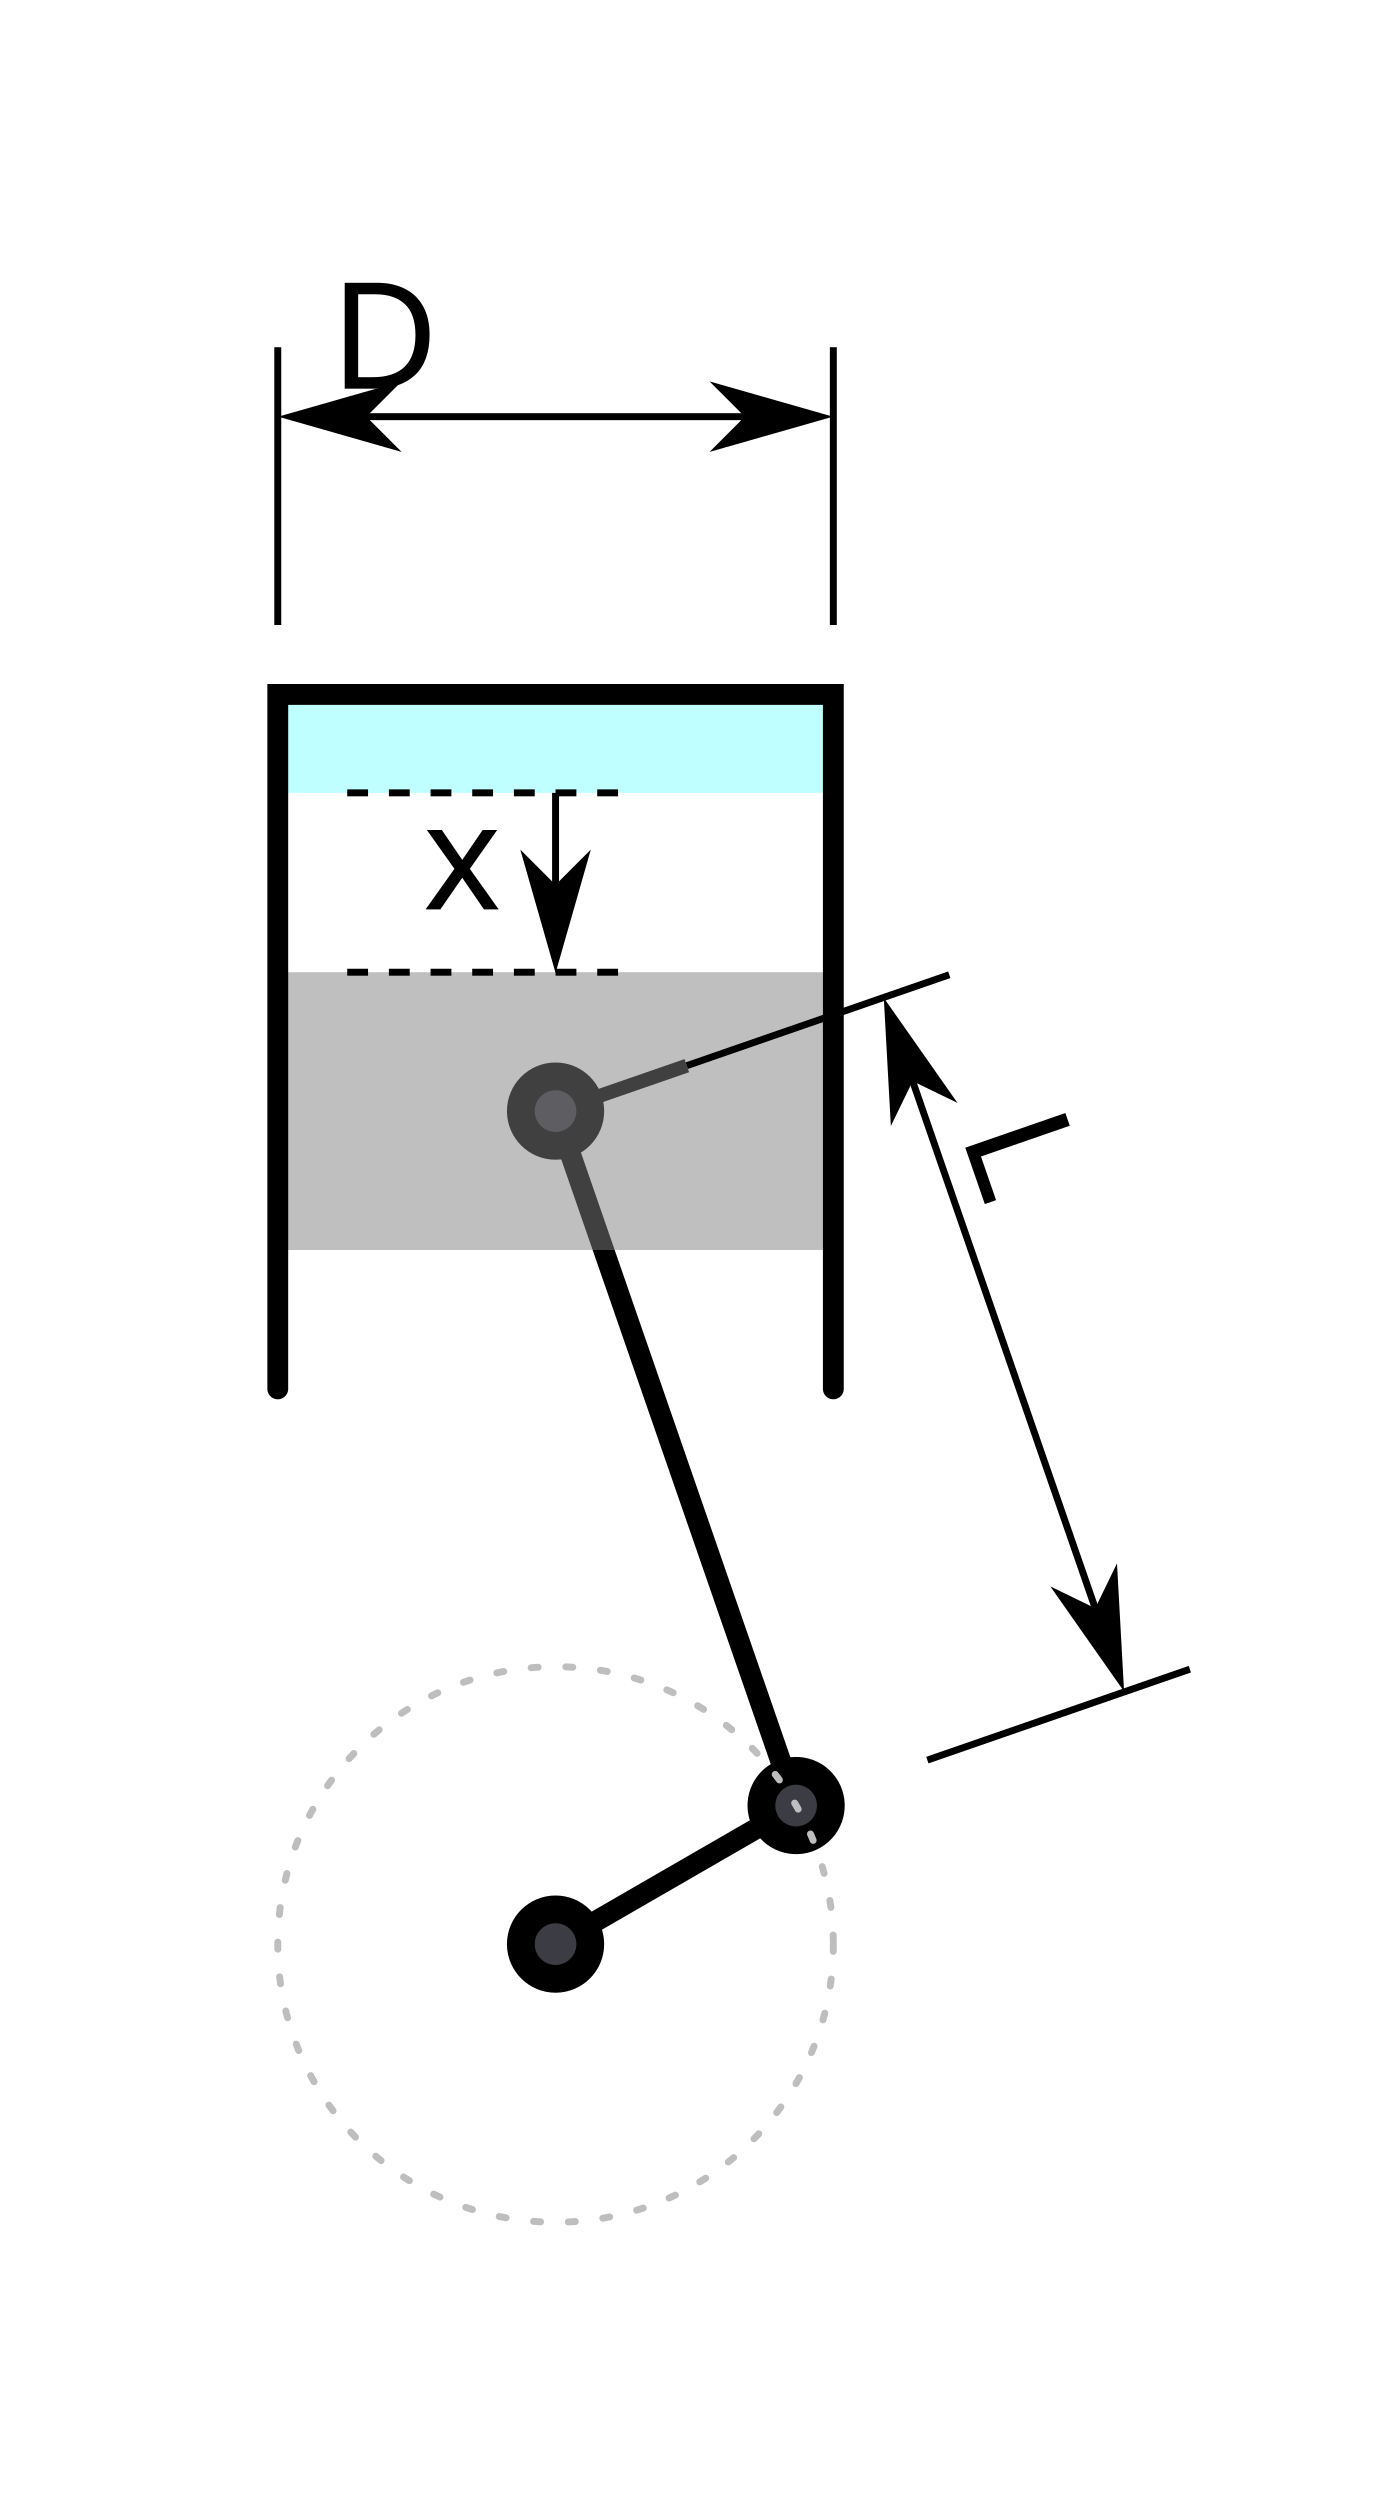
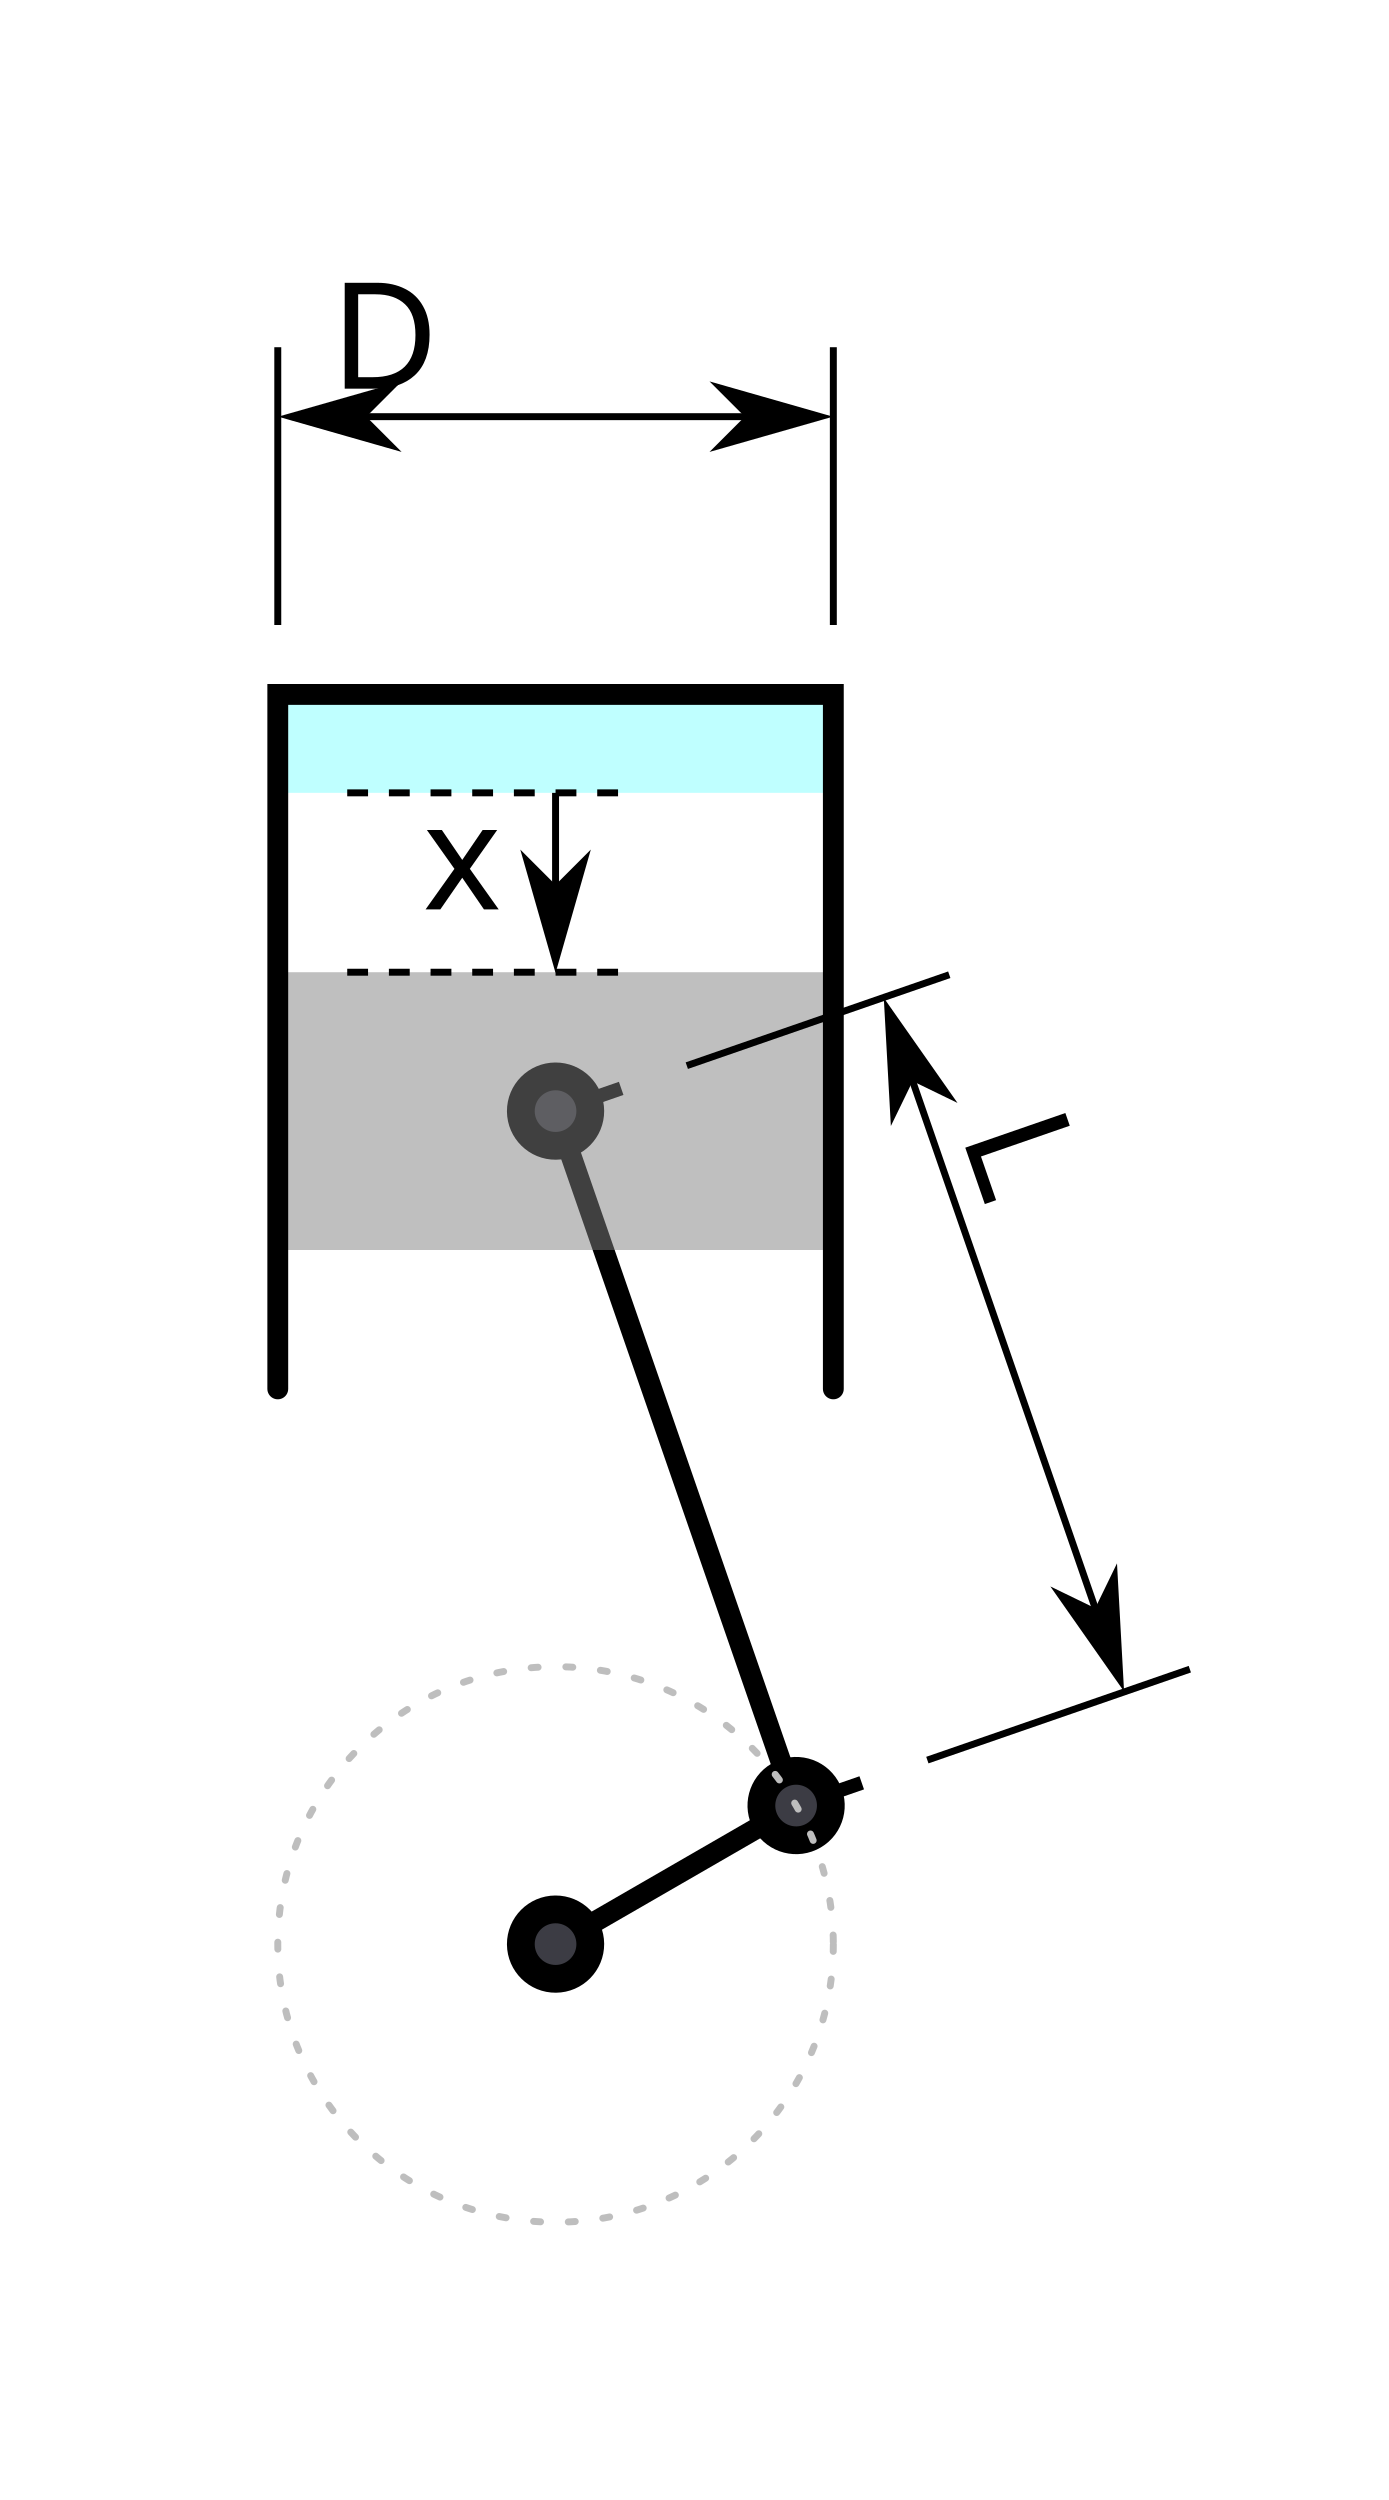
<svg xmlns="http://www.w3.org/2000/svg" id="svg1097" version="1.1" viewBox="0 0 100 180" height="180" width="100">
  <defs id="defs1091">
    <marker orient="auto" refY="0" refX="0" id="marker3242" style="overflow:visible">
      <path id="path3240" d="M 0,0 5,-5 -12.5,0 5,5 Z" style="fill:#000000;fill-opacity:1;fill-rule:evenodd;stroke:#000000;stroke-width:1pt;stroke-opacity:1" transform="matrix(-0.8,0,0,-0.8,-10,0)" />
    </marker>
    <marker orient="auto" refY="0" refX="0" id="marker3232" style="overflow:visible">
      <path id="path3230" d="M 0,0 5,-5 -12.5,0 5,5 Z" style="fill:#000000;fill-opacity:1;fill-rule:evenodd;stroke:#000000;stroke-width:1pt;stroke-opacity:1" transform="matrix(0.8,0,0,0.8,10,0)" />
    </marker>
    <marker style="overflow:visible" id="Arrow1Lend" refX="0" refY="0" orient="auto">
      <path transform="matrix(-0.8,0,0,-0.8,-10,0)" style="fill:#000000;fill-opacity:1;fill-rule:evenodd;stroke:#000000;stroke-width:1pt;stroke-opacity:1" d="M 0,0 5,-5 -12.5,0 5,5 Z" id="path1037" />
    </marker>
    <marker style="overflow:visible" id="Arrow1Lstart" refX="0" refY="0" orient="auto">
      <path transform="matrix(0.8,0,0,0.8,10,0)" style="fill:#000000;fill-opacity:1;fill-rule:evenodd;stroke:#000000;stroke-width:1pt;stroke-opacity:1" d="M 0,0 5,-5 -12.5,0 5,5 Z" id="path1034" />
    </marker>
    <marker style="overflow:visible" id="Arrow2Mend" refX="0" refY="0" orient="auto">
      <path transform="scale(-0.6)" d="M 8.719,4.034 -2.207,0.016 8.719,-4.002 c -1.745,2.372 -1.735,5.617 -6e-7,8.035 z" style="fill:#000000;fill-opacity:1;fill-rule:evenodd;stroke:#000000;stroke-width:0.625;stroke-linejoin:round;stroke-opacity:1" id="path1061" />
    </marker>
    <marker orient="auto" refY="0" refX="0" id="SquareM" style="overflow:visible">
      <path id="path1220" d="M -5,-5 V 5 H 5 V -5 Z" style="fill:#666666;fill-opacity:1;fill-rule:evenodd;stroke:#666666;stroke-width:1pt;stroke-opacity:1" transform="scale(0.4)" />
    </marker>
    <marker orient="auto" refY="0" refX="0" id="DiamondM" style="overflow:visible">
      <path id="path1229" d="M 0,-7.071 -7.071,0 0,7.071 7.071,0 Z" style="fill:#666666;fill-opacity:1;fill-rule:evenodd;stroke:#666666;stroke-width:1pt;stroke-opacity:1" transform="scale(0.4)" />
    </marker>
    <marker orient="auto" refY="0" refX="0" id="DotL" style="overflow:visible">
      <path id="path1208" d="m -2.5,-1 c 0,2.76 -2.24,5 -5,5 -2.76,0 -5,-2.24 -5,-5 0,-2.76 2.24,-5 5,-5 2.76,0 5,2.24 5,5 z" style="fill:#666666;fill-opacity:1;fill-rule:evenodd;stroke:#666666;stroke-width:1pt;stroke-opacity:1" transform="matrix(0.8,0,0,0.8,5.92,0.8)" />
    </marker>
    <marker orient="auto" refY="0" refX="0" id="DotM" style="overflow:visible">
      <path id="path1211" d="m -2.5,-1 c 0,2.76 -2.24,5 -5,5 -2.76,0 -5,-2.24 -5,-5 0,-2.76 2.24,-5 5,-5 2.76,0 5,2.24 5,5 z" style="fill:#666666;fill-opacity:1;fill-rule:evenodd;stroke:#666666;stroke-width:1pt;stroke-opacity:1" transform="matrix(0.4,0,0,0.4,2.96,0.4)" />
    </marker>
    <marker orient="auto" refY="0" refX="0" id="marker1423" style="overflow:visible">
      <path id="path1421" d="M 0,0 5,-5 -12.5,0 5,5 Z" style="fill:#747090;fill-opacity:1;fill-rule:evenodd;stroke:#747090;stroke-width:1pt;stroke-opacity:1" transform="matrix(-0.4,0,0,-0.4,-4,0)" />
    </marker>
    <marker orient="auto" refY="0" refX="0" id="Arrow1Mend" style="overflow:visible">
      <path id="path1156" d="M 0,0 5,-5 -12.5,0 5,5 Z" style="fill:#747090;fill-opacity:1;fill-rule:evenodd;stroke:#747090;stroke-width:1pt;stroke-opacity:1" transform="matrix(-0.4,0,0,-0.4,-4,0)" />
    </marker>
    <marker orient="auto" refY="0" refX="0" id="Arrow1MendG-0-3-6-1-8" style="overflow:visible">
      <path id="path5557-65-8-40-5-7" d="M 0,0 5,-5 -12.5,0 5,5 Z" style="fill:#000080;fill-rule:evenodd;stroke:#000080;stroke-width:1pt" transform="matrix(-0.4,0,0,-0.4,-4,0)" />
    </marker>
    <marker orient="auto" refY="0" refX="0" id="Arrow1MendG-0-3-3-3-6" style="overflow:visible">
      <path id="path5557-65-8-1-2-1" d="M 0,0 5,-5 -12.5,0 5,5 Z" style="fill:#000080;fill-rule:evenodd;stroke:#000080;stroke-width:1pt" transform="matrix(-0.4,0,0,-0.4,-4,0)" />
    </marker>
    <marker orient="auto" refY="0" refX="0" id="Arrow1MendG-0-3-9-0-6-6" style="overflow:visible">
      <path id="path5557-65-8-6-1-2" d="M 0,0 5,-5 -12.5,0 5,5 Z" style="fill:#000080;fill-rule:evenodd;stroke:#000080;stroke-width:1pt" transform="matrix(-0.4,0,0,-0.4,-4,0)" />
    </marker>
    <marker orient="auto" refY="0" refX="0" id="Arrow1MendG-0-3-33-2-6" style="overflow:visible">
      <path id="path5557-65-8-3-7-0" d="M 0,0 5,-5 -12.5,0 5,5 Z" style="fill:#000080;fill-rule:evenodd;stroke:#000080;stroke-width:1pt" transform="matrix(-0.4,0,0,-0.4,-4,0)" />
    </marker>
    <marker orient="auto" refY="0" refX="0" id="Arrow1MendG-0-3-0-6-9" style="overflow:visible">
      <path id="path5557-65-8-4-0-3" d="M 0,0 5,-5 -12.5,0 5,5 Z" style="fill:#000080;fill-rule:evenodd;stroke:#000080;stroke-width:1pt" transform="matrix(-0.4,0,0,-0.4,-4,0)" />
    </marker>
    <marker orient="auto" refY="0" refX="0" id="Arrow1MendG-0-3-8-9-7" style="overflow:visible">
      <path id="path5557-65-8-9-9-0" d="M 0,0 5,-5 -12.5,0 5,5 Z" style="fill:#000080;fill-rule:evenodd;stroke:#000080;stroke-width:1pt" transform="matrix(-0.4,0,0,-0.4,-4,0)" />
    </marker>
    <marker orient="auto" refY="0" refX="0" id="Arrow1MendG-0-3-7-8-1" style="overflow:visible">
      <path id="path5557-65-8-64-2-2" d="M 0,0 5,-5 -12.5,0 5,5 Z" style="fill:#000080;fill-rule:evenodd;stroke:#000080;stroke-width:1pt" transform="matrix(-0.4,0,0,-0.4,-4,0)" />
    </marker>
    <marker orient="auto" refY="0" refX="0" id="Arrow1MendG-0-3-03-7-2" style="overflow:visible">
      <path id="path5557-65-8-0-2-9" d="M 0,0 5,-5 -12.5,0 5,5 Z" style="fill:#000080;fill-rule:evenodd;stroke:#000080;stroke-width:1pt" transform="matrix(-0.4,0,0,-0.4,-4,0)" />
    </marker>
    <marker orient="auto" refY="0" refX="0" id="Arrow1MendG-0-3-2-9-5" style="overflow:visible">
      <path id="path5557-65-8-5-8-6" d="M 0,0 5,-5 -12.5,0 5,5 Z" style="fill:#000080;fill-rule:evenodd;stroke:#000080;stroke-width:1pt" transform="matrix(-0.4,0,0,-0.4,-4,0)" />
    </marker>
    <marker orient="auto" refY="0" refX="0" id="Arrow1MendG-0-3-5-5-5" style="overflow:visible">
      <path id="path5557-65-8-94-6-3" d="M 0,0 5,-5 -12.5,0 5,5 Z" style="fill:#000080;fill-rule:evenodd;stroke:#000080;stroke-width:1pt" transform="matrix(-0.4,0,0,-0.4,-4,0)" />
    </marker>
    <marker orient="auto" refY="0" refX="0" id="Arrow1Mstart" style="overflow:visible">
      <path id="path5266" d="M 0,0 5,-5 -12.5,0 5,5 Z" style="fill:#000000;fill-opacity:1;fill-rule:evenodd;stroke:#000000;stroke-width:1pt;stroke-opacity:1" transform="matrix(0.4,0,0,0.4,4,0)" />
    </marker>
    <marker orient="auto" refY="0" refX="0" id="marker5523" style="overflow:visible">
      <path id="path5269" d="M 0,0 5,-5 -12.5,0 5,5 Z" style="fill:#000000;fill-opacity:1;fill-rule:evenodd;stroke:#000000;stroke-width:1pt;stroke-opacity:1" transform="matrix(-0.4,0,0,-0.4,-4,0)" />
    </marker>
    <marker orient="auto" refY="0" refX="0" id="Arrow1MendG-0-5-91-9" style="overflow:visible">
      <path id="path5557-65-6-0-0" d="M 0,0 5,-5 -12.5,0 5,5 Z" style="fill:#000080;fill-rule:evenodd;stroke:#000080;stroke-width:1pt" transform="matrix(-0.4,0,0,-0.4,-4,0)" />
    </marker>
    <marker orient="auto" refY="0" refX="0" id="Arrow1MendG-0-9-1-9" style="overflow:visible">
      <path id="path5557-65-7-4-3" d="M 0,0 5,-5 -12.5,0 5,5 Z" style="fill:#000080;fill-rule:evenodd;stroke:#000080;stroke-width:1pt" transform="matrix(-0.4,0,0,-0.4,-4,0)" />
    </marker>
    <marker orient="auto" refY="0" refX="0" id="Arrow1Mstart-3" style="overflow:visible">
      <path id="path5266-6" d="M 0,0 5,-5 -12.5,0 5,5 Z" style="fill:#000000;fill-opacity:1;fill-rule:evenodd;stroke:#000000;stroke-width:1pt;stroke-opacity:1" transform="matrix(0.4,0,0,0.4,4,0)" />
    </marker>
    <marker orient="auto" refY="0" refX="0" id="marker5523-7" style="overflow:visible">
      <path id="path5269-5" d="M 0,0 5,-5 -12.5,0 5,5 Z" style="fill:#000000;fill-opacity:1;fill-rule:evenodd;stroke:#000000;stroke-width:1pt;stroke-opacity:1" transform="matrix(-0.4,0,0,-0.4,-4,0)" />
    </marker>
    <marker orient="auto" refY="0" refX="0" id="Arrow1Lstart-3" style="overflow:visible">
      <path id="path1034-6" d="M 0,0 5,-5 -12.5,0 5,5 Z" style="fill:#000000;fill-opacity:1;fill-rule:evenodd;stroke:#000000;stroke-width:1pt;stroke-opacity:1" transform="matrix(0.8,0,0,0.8,10,0)" />
    </marker>
    <marker orient="auto" refY="0" refX="0" id="Arrow1Lend-7" style="overflow:visible">
      <path id="path1037-5" d="M 0,0 5,-5 -12.5,0 5,5 Z" style="fill:#000000;fill-opacity:1;fill-rule:evenodd;stroke:#000000;stroke-width:1pt;stroke-opacity:1" transform="matrix(-0.8,0,0,-0.8,-10,0)" />
    </marker>
  </defs>
  <g id="layer2" style="display:inline">
-     <path id="path3688" d="m 40,80 9.449,-3.273" style="fill:none;stroke:#000000;stroke-width:1px;stroke-linecap:butt;stroke-linejoin:miter;stroke-opacity:1" />
+     <path id="path3714" d="m 40,80 4.725,-1.637" style="fill:none;stroke:#000000;stroke-width:1px;stroke-linecap:butt;stroke-linejoin:miter;stroke-opacity:1" />
+     <path style="display:inline;fill:none;stroke:#000000;stroke-width:1px;stroke-linecap:butt;stroke-linejoin:miter;stroke-opacity:1" d="m 57.32,130 4.725,-1.637" id="path3714-7" />
  </g>
  <g id="layer3" />
  <g style="display:inline" id="layer1" transform="translate(0,-558.25)">
    <g transform="translate(-20)" id="g1114">
      <path style="fill:none;stroke:#000000;stroke-width:1.5;stroke-linecap:round;stroke-linejoin:miter;stroke-miterlimit:4;stroke-dasharray:none;stroke-opacity:1" d="M 77.32,688.25 60,638.25" id="path1154-6" />
      <path id="path49256-3-4-0" style="display:inline;fill:#3c3c44;fill-opacity:1;stroke:#000000;stroke-width:2;stroke-linecap:round;stroke-linejoin:round;stroke-miterlimit:4;stroke-dasharray:none;stroke-dashoffset:0;stroke-opacity:1" d="m 57.5,638.259 a 2.5,2.5 0 0 1 2.487,-2.509 2.5,2.5 0 0 1 2.513,2.483 2.5,2.5 0 0 1 -2.479,2.517 2.5,2.5 0 0 1 -2.521,-2.475" />
    </g>
    <g id="g1087" transform="rotate(-30,50,735.5705)">
      <path id="path1154" d="m 60,698.25 20,2e-5" style="fill:none;stroke:#000000;stroke-width:1.5;stroke-linecap:round;stroke-linejoin:miter;stroke-miterlimit:4;stroke-dasharray:none;stroke-opacity:1" />
      <path id="path49256-3-4-0-3" style="display:inline;fill:#3c3c44;fill-opacity:1;stroke:#000000;stroke-width:2;stroke-linecap:round;stroke-linejoin:round;stroke-miterlimit:4;stroke-dasharray:none;stroke-dashoffset:0;stroke-opacity:1" d="m 77.5,698.259 a 2.5,2.5 0 0 1 2.487,-2.509 2.5,2.5 0 0 1 2.513,2.483 2.5,2.5 0 0 1 -2.479,2.517 2.5,2.5 0 0 1 -2.521,-2.475" />
    </g>
    <path style="display:inline;fill:#3c3c44;fill-opacity:1;stroke:#000000;stroke-width:2;stroke-linecap:round;stroke-linejoin:round;stroke-miterlimit:4;stroke-dasharray:none;stroke-dashoffset:0;stroke-opacity:1" id="path49256-3-81-6" d="m 37.5,698.235 a 2.5,2.5 0 0 1 2.487,-2.509 2.5,2.5 0 0 1 2.513,2.483 2.5,2.5 0 0 1 -2.479,2.517 2.5,2.5 0 0 1 -2.521,-2.475" />
    <circle style="fill:none;fill-opacity:0.998;fill-rule:evenodd;stroke:#bebebe;stroke-width:0.5;stroke-linecap:round;stroke-linejoin:round;stroke-miterlimit:4;stroke-dasharray:0.5, 2;stroke-dashoffset:0;stroke-opacity:1" id="path1083" cx="40" cy="698.25" r="20" />
    <rect style="fill:#808080;fill-opacity:0.5;fill-rule:evenodd;stroke:none;stroke-width:1.5;stroke-linecap:round;stroke-linejoin:round;stroke-miterlimit:4;stroke-dasharray:none;stroke-dashoffset:0;stroke-opacity:1" id="rect1118" width="40" height="20" x="20" y="628.25" />
    <rect style="fill:#00ffff;fill-opacity:0.25;fill-rule:evenodd;stroke:none;stroke-width:1.5;stroke-linecap:round;stroke-linejoin:round;stroke-miterlimit:4;stroke-dasharray:none;stroke-dashoffset:0;stroke-opacity:1" id="rect1152" width="40" height="7.085" x="20" y="608.25" />
    <path style="fill:none;stroke:#000000;stroke-width:1.5;stroke-linecap:round;stroke-linejoin:miter;stroke-miterlimit:4;stroke-dasharray:none;stroke-opacity:1" d="m 20,658.25 v -50 h 40 v 50" id="path1120" />
    <g transform="translate(-20)" id="g1977">
      <path style="fill:none;stroke:#000000;stroke-width:0.5;stroke-linecap:butt;stroke-linejoin:miter;stroke-miterlimit:4;stroke-dasharray:none;stroke-opacity:1" d="m 40,603.25 v -20" id="path1028" />
      <path style="fill:none;stroke:#000000;stroke-width:0.5;stroke-linecap:butt;stroke-linejoin:miter;stroke-miterlimit:4;stroke-dasharray:none;stroke-opacity:1" d="m 80,603.25 v -20" id="path1030" />
      <g transform="translate(0,5)" id="g2042">
        <path id="path1032" d="M 41,583.25 H 79" style="fill:none;stroke:#000000;stroke-width:0.5;stroke-linecap:butt;stroke-linejoin:miter;stroke-miterlimit:4;stroke-dasharray:none;stroke-opacity:1;marker-start:url(#Arrow1Lstart);marker-end:url(#Arrow1Lend)" />
        <text transform="scale(0.9999826,1.000017)" id="text1934" y="581.227" x="60.162" style="font-style:normal;font-variant:normal;font-weight:normal;font-stretch:normal;font-size:10.667px;line-height:1.25;font-family:'SBL BibLit';-inkscape-font-specification:'SBL BibLit';text-align:center;letter-spacing:0px;word-spacing:0px;text-anchor:middle;fill:#000000;fill-opacity:1;stroke:none;stroke-width:1" xml:space="preserve">
          <tspan style="font-size:10.667px;stroke-width:1" y="581.227" x="60.162" id="tspan1932">D</tspan>
        </text>
      </g>
    </g>
    <g transform="translate(-60,2e-5)" id="g3040">
-       <path id="path1028-5" d="M 85,615.335 H 105" style="fill:none;stroke:#000000;stroke-width:0.5;stroke-linecap:butt;stroke-linejoin:miter;stroke-miterlimit:4;stroke-dasharray:1.5,1.5;stroke-opacity:1;stroke-dashoffset:0" />
-       <path id="path1030-6" d="M 85,628.25 H 105" style="fill:none;stroke:#000000;stroke-width:0.5;stroke-linecap:butt;stroke-linejoin:miter;stroke-miterlimit:4;stroke-dasharray:1.5,1.5;stroke-opacity:1;stroke-dashoffset:0" />
+       <path id="path1028-5" d="M 85,615.335 H 105" style="fill:none;stroke:#000000;stroke-width:0.5;stroke-linecap:butt;stroke-linejoin:miter;stroke-miterlimit:4;stroke-dasharray:1.5, 1.5;stroke-dashoffset:0;stroke-opacity:1" />
+       <path id="path1030-6" d="M 85,628.25 H 105" style="fill:none;stroke:#000000;stroke-width:0.5;stroke-linecap:butt;stroke-linejoin:miter;stroke-miterlimit:4;stroke-dasharray:1.5, 1.5;stroke-dashoffset:0;stroke-opacity:1" />
      <g id="g2042-2" transform="rotate(90,78.9575,647.1687)">
        <path style="fill:none;stroke:#000000;stroke-width:0.5;stroke-linecap:butt;stroke-linejoin:miter;stroke-miterlimit:4;stroke-dasharray:none;stroke-opacity:1;marker-end:url(#Arrow1Lend-7)" d="m 47.124,626.126 h 12" id="path1032-9" />
        <text xml:space="preserve" style="font-style:normal;font-variant:normal;font-weight:normal;font-stretch:normal;font-size:10.667px;line-height:1.25;font-family:'SBL BibLit';-inkscape-font-specification:'SBL BibLit';text-align:center;letter-spacing:0px;word-spacing:0px;text-anchor:middle;fill:#000000;fill-opacity:1;stroke:none;stroke-width:1" x="-620.383" y="55.516" id="text1934-1" transform="matrix(0,-0.9999826,1.000017,0,0,0)">
          <tspan id="tspan1932-2" x="-620.383" y="55.516" style="font-size:10.667px;stroke-width:1">x</tspan>
        </text>
      </g>
    </g>
    <g id="g3228" transform="rotate(70.894,22.4413,625.75)">
      <path id="path3216" d="m 40,603.25 v -20" style="fill:none;stroke:#000000;stroke-width:0.5;stroke-linecap:butt;stroke-linejoin:miter;stroke-miterlimit:4;stroke-dasharray:none;stroke-opacity:1" />
      <path id="path3218" d="m 92.915,603.25 v -20" style="fill:none;stroke:#000000;stroke-width:0.5;stroke-linecap:butt;stroke-linejoin:miter;stroke-miterlimit:4;stroke-dasharray:none;stroke-opacity:1" />
      <g id="g3226" transform="translate(0,5)">
        <path style="fill:none;stroke:#000000;stroke-width:0.5;stroke-linecap:butt;stroke-linejoin:miter;stroke-miterlimit:4;stroke-dasharray:none;stroke-opacity:1;marker-start:url(#marker3232);marker-end:url(#marker3242)" d="m 41,583.25 h 50.915" id="path3220" />
        <text xml:space="preserve" style="font-style:normal;font-variant:normal;font-weight:normal;font-stretch:normal;font-size:10.667px;line-height:1.25;font-family:'SBL BibLit';-inkscape-font-specification:'SBL BibLit';text-align:center;letter-spacing:0px;word-spacing:0px;text-anchor:middle;fill:#000000;fill-opacity:1;stroke:none;stroke-width:1" x="66.39" y="581.227" id="text3224" transform="scale(0.9999826,1.000017)">
          <tspan id="tspan3222" x="66.39" y="581.227" style="font-size:10.667px;stroke-width:1">L</tspan>
        </text>
      </g>
    </g>
  </g>
</svg>
